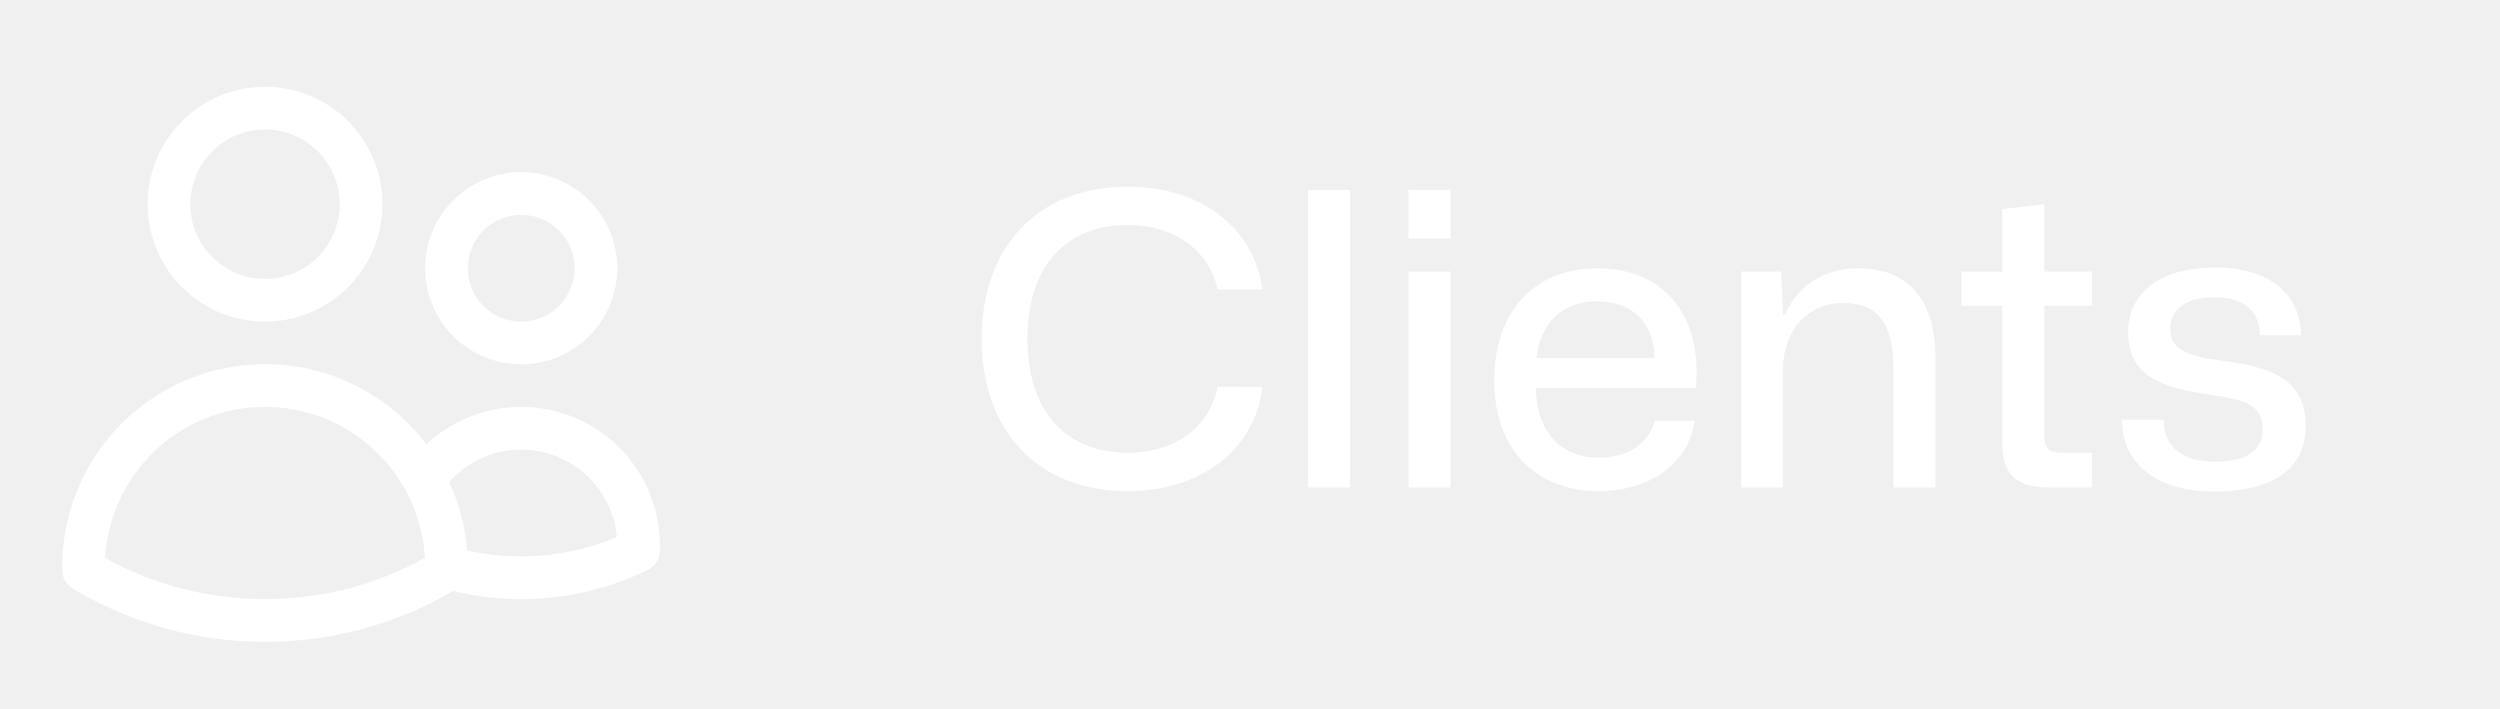
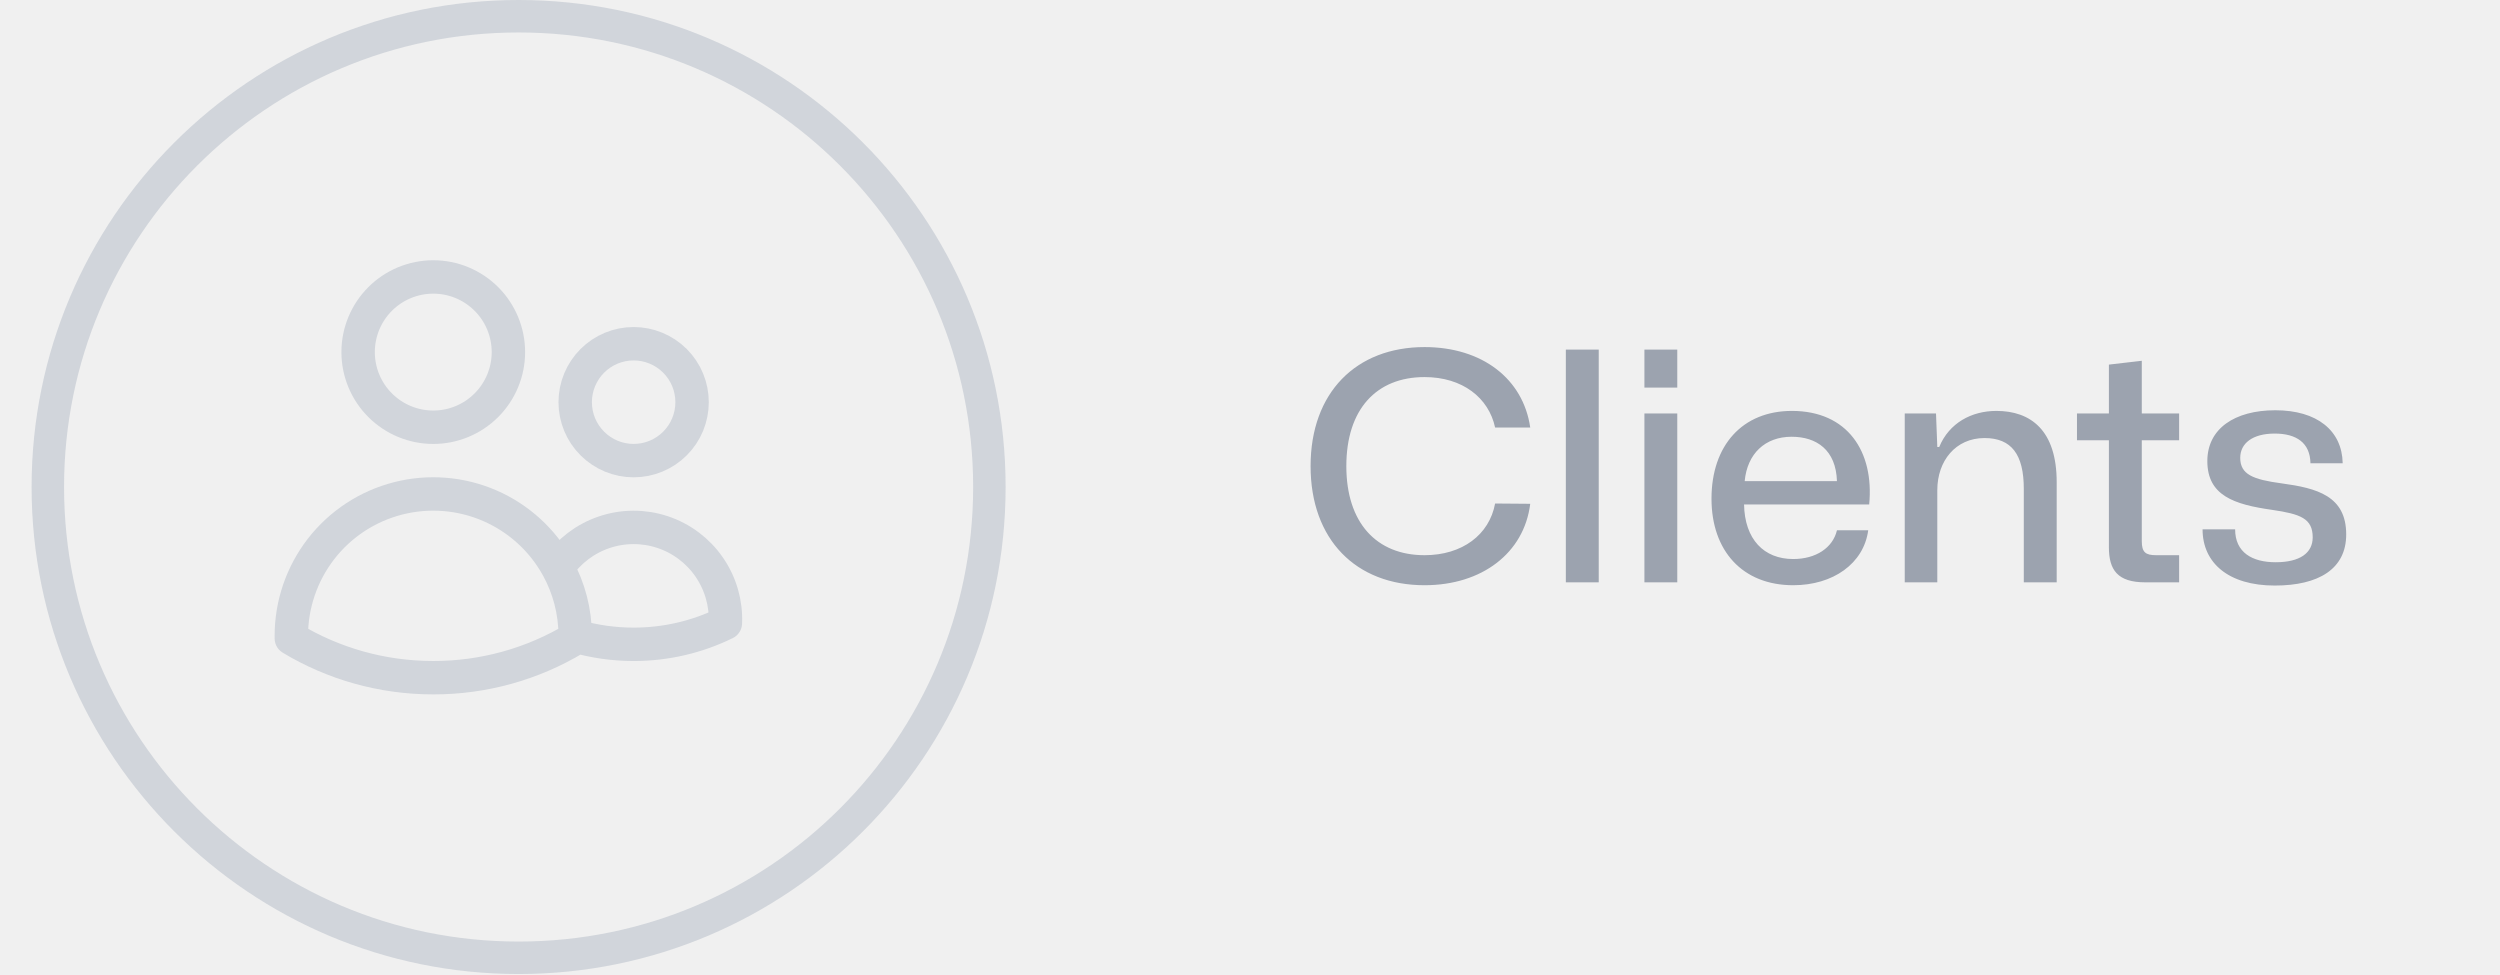
- <svg xmlns="http://www.w3.org/2000/svg" width="60" height="17" viewBox="0 0 60 17" fill="none">
-   <path d="M10.715 13.612C11.298 13.781 11.902 13.867 12.508 13.866C13.484 13.867 14.447 13.645 15.323 13.216C15.349 12.603 15.175 11.999 14.827 11.495C14.478 10.991 13.975 10.614 13.393 10.421C12.812 10.229 12.183 10.231 11.603 10.428C11.023 10.625 10.522 11.006 10.178 11.513M10.715 13.612V13.61C10.715 12.85 10.52 12.134 10.178 11.513M10.715 13.612V13.684C9.401 14.476 7.895 14.893 6.36 14.891C4.768 14.891 3.278 14.45 2.006 13.684L2.005 13.61C2.005 12.643 2.326 11.703 2.919 10.939C3.511 10.175 4.341 9.63 5.278 9.389C6.214 9.149 7.204 9.227 8.091 9.612C8.979 9.996 9.713 10.665 10.178 11.513M8.666 4.901C8.666 5.512 8.423 6.098 7.991 6.531C7.559 6.963 6.972 7.206 6.361 7.206C5.749 7.206 5.163 6.963 4.731 6.531C4.298 6.098 4.055 5.512 4.055 4.901C4.055 4.289 4.298 3.703 4.731 3.27C5.163 2.838 5.749 2.595 6.361 2.595C6.972 2.595 7.559 2.838 7.991 3.27C8.423 3.703 8.666 4.289 8.666 4.901ZM14.302 6.437C14.302 6.913 14.113 7.369 13.776 7.705C13.44 8.042 12.984 8.231 12.508 8.231C12.033 8.231 11.577 8.042 11.241 7.705C10.904 7.369 10.715 6.913 10.715 6.437C10.715 5.962 10.904 5.506 11.241 5.17C11.577 4.833 12.033 4.644 12.508 4.644C12.984 4.644 13.44 4.833 13.776 5.17C14.113 5.506 14.302 5.962 14.302 6.437Z" stroke="white" stroke-width="1.025" stroke-linecap="round" stroke-linejoin="round" />
-   <path d="M27.058 11.787C24.952 11.787 23.561 10.386 23.561 8.133C23.561 5.871 24.962 4.48 27.058 4.48C28.821 4.48 30.085 5.449 30.3 6.948H29.223C29.027 6.037 28.224 5.401 27.058 5.401C25.579 5.401 24.658 6.39 24.658 8.133C24.658 9.867 25.579 10.866 27.058 10.866C28.214 10.866 29.046 10.239 29.223 9.279L30.3 9.289C30.114 10.797 28.821 11.787 27.058 11.787ZM31.393 11.699V4.558H32.402V11.699H31.393ZM33.803 5.724V4.558H34.812V5.724H33.803ZM33.803 11.699V6.517H34.812V11.699H33.803ZM38.369 11.787C36.811 11.787 35.861 10.729 35.861 9.132C35.861 7.497 36.811 6.439 38.33 6.439C40.034 6.439 40.857 7.683 40.7 9.309H36.86C36.88 10.376 37.468 10.984 38.369 10.984C39.064 10.984 39.583 10.641 39.711 10.102H40.671C40.533 11.121 39.593 11.787 38.369 11.787ZM38.32 7.232C37.507 7.232 36.958 7.751 36.88 8.594H39.711C39.681 7.634 39.084 7.232 38.32 7.232ZM41.791 11.699V6.517H42.75L42.79 7.546H42.848C43.152 6.811 43.838 6.439 44.602 6.439C45.66 6.439 46.453 7.036 46.453 8.623V11.699H45.444V8.829C45.444 7.771 45.062 7.271 44.239 7.271C43.348 7.271 42.79 7.977 42.79 8.868V11.699H41.791ZM49.171 11.699C48.319 11.699 48.055 11.317 48.055 10.621V7.34H47.075V6.517H48.055V5.019L49.064 4.901V6.517H50.21V7.34H49.064V10.435C49.064 10.778 49.181 10.866 49.504 10.866H50.21V11.699H49.171ZM53.142 11.797C51.722 11.797 50.928 11.101 50.928 10.073H51.927C51.927 10.778 52.447 11.082 53.171 11.082C53.916 11.082 54.307 10.797 54.307 10.318C54.307 9.74 53.935 9.602 53.064 9.475C51.888 9.309 51.075 9.034 51.075 7.977C51.075 6.987 51.908 6.419 53.161 6.419C54.435 6.419 55.209 7.036 55.228 8.045H54.239C54.229 7.418 53.808 7.134 53.142 7.134C52.456 7.134 52.084 7.438 52.084 7.879C52.084 8.388 52.476 8.545 53.357 8.662C54.435 8.809 55.336 9.044 55.336 10.229C55.336 11.287 54.494 11.797 53.142 11.797Z" fill="white" />
+ <svg xmlns="http://www.w3.org/2000/svg" width="77" height="30" viewBox="0 0 77 30" fill="none">
+   <circle cx="15.973" cy="15" r="14.5" stroke="#D1D5DB" />
+   <path d="M17.716 19.59C18.301 19.759 18.907 19.845 19.516 19.845C20.496 19.846 21.462 19.623 22.342 19.192C22.368 18.577 22.193 17.971 21.843 17.465C21.494 16.959 20.989 16.58 20.405 16.387C19.821 16.194 19.19 16.196 18.607 16.394C18.025 16.591 17.522 16.974 17.177 17.482M17.716 19.59V19.587C17.716 18.824 17.52 18.106 17.177 17.482M17.716 19.59V19.662C16.397 20.457 14.885 20.876 13.344 20.873C11.746 20.873 10.25 20.431 8.973 19.662L8.973 19.587C8.972 18.617 9.295 17.674 9.889 16.906C10.484 16.139 11.317 15.592 12.258 15.351C13.198 15.11 14.192 15.188 15.082 15.574C15.973 15.96 16.71 16.631 17.177 17.482M15.659 10.845C15.659 11.458 15.415 12.047 14.981 12.481C14.547 12.915 13.959 13.159 13.345 13.159C12.731 13.159 12.142 12.915 11.708 12.481C11.274 12.047 11.03 11.458 11.03 10.845C11.03 10.231 11.274 9.642 11.708 9.208C12.142 8.774 12.731 8.53 13.345 8.53C13.959 8.53 14.547 8.774 14.981 9.208C15.415 9.642 15.659 10.231 15.659 10.845ZM21.316 12.387C21.316 12.865 21.127 13.323 20.789 13.66C20.451 13.998 19.994 14.187 19.516 14.187C19.039 14.187 18.581 13.998 18.244 13.66C17.906 13.323 17.716 12.865 17.716 12.387C17.716 11.91 17.906 11.452 18.244 11.114C18.581 10.777 19.039 10.587 19.516 10.587C19.994 10.587 20.451 10.777 20.789 11.114C21.127 11.452 21.316 11.91 21.316 12.387Z" stroke="#D1D5DB" stroke-width="1.029" stroke-linecap="round" stroke-linejoin="round" />
+   <path d="M43.876 18.025C41.762 18.025 40.366 16.619 40.366 14.357C40.366 12.086 41.772 10.69 43.876 10.69C45.646 10.69 46.914 11.663 47.131 13.167H46.049C45.853 12.253 45.046 11.614 43.876 11.614C42.392 11.614 41.467 12.607 41.467 14.357C41.467 16.097 42.392 17.1 43.876 17.1C45.036 17.1 45.872 16.471 46.049 15.508L47.131 15.517C46.944 17.032 45.646 18.025 43.876 18.025ZM48.228 17.936V10.768H49.241V17.936H48.228ZM50.648 11.938V10.768H51.66V11.938H50.648ZM50.648 17.936V12.735H51.66V17.936H50.648ZM55.231 18.025C53.667 18.025 52.714 16.963 52.714 15.36C52.714 13.718 53.667 12.656 55.191 12.656C56.902 12.656 57.728 13.905 57.571 15.537H53.717C53.736 16.609 54.326 17.218 55.231 17.218C55.929 17.218 56.45 16.874 56.578 16.333H57.541C57.404 17.356 56.46 18.025 55.231 18.025ZM55.181 13.452C54.365 13.452 53.815 13.974 53.736 14.819H56.578C56.548 13.856 55.949 13.452 55.181 13.452ZM58.666 17.936V12.735H59.629L59.669 13.767H59.728C60.032 13.03 60.721 12.656 61.488 12.656C62.55 12.656 63.346 13.256 63.346 14.849V17.936H62.333V15.055C62.333 13.993 61.95 13.492 61.124 13.492C60.229 13.492 59.669 14.2 59.669 15.095V17.936H58.666ZM66.075 17.936C65.219 17.936 64.954 17.553 64.954 16.855V13.561H63.971V12.735H64.954V11.23L65.967 11.112V12.735H67.117V13.561H65.967V16.668C65.967 17.012 66.085 17.1 66.409 17.1H67.117V17.936H66.075ZM70.061 18.035C68.635 18.035 67.839 17.336 67.839 16.304H68.842C68.842 17.012 69.363 17.317 70.09 17.317C70.838 17.317 71.231 17.032 71.231 16.55C71.231 15.97 70.857 15.832 69.982 15.704C68.802 15.537 67.986 15.262 67.986 14.2C67.986 13.207 68.822 12.636 70.081 12.636C71.359 12.636 72.136 13.256 72.155 14.269H71.162C71.152 13.639 70.73 13.354 70.061 13.354C69.373 13.354 68.999 13.659 68.999 14.101C68.999 14.613 69.392 14.77 70.277 14.888C71.359 15.036 72.263 15.271 72.263 16.461C72.263 17.523 71.418 18.035 70.061 18.035Z" fill="#9CA3AF" />
</svg>
